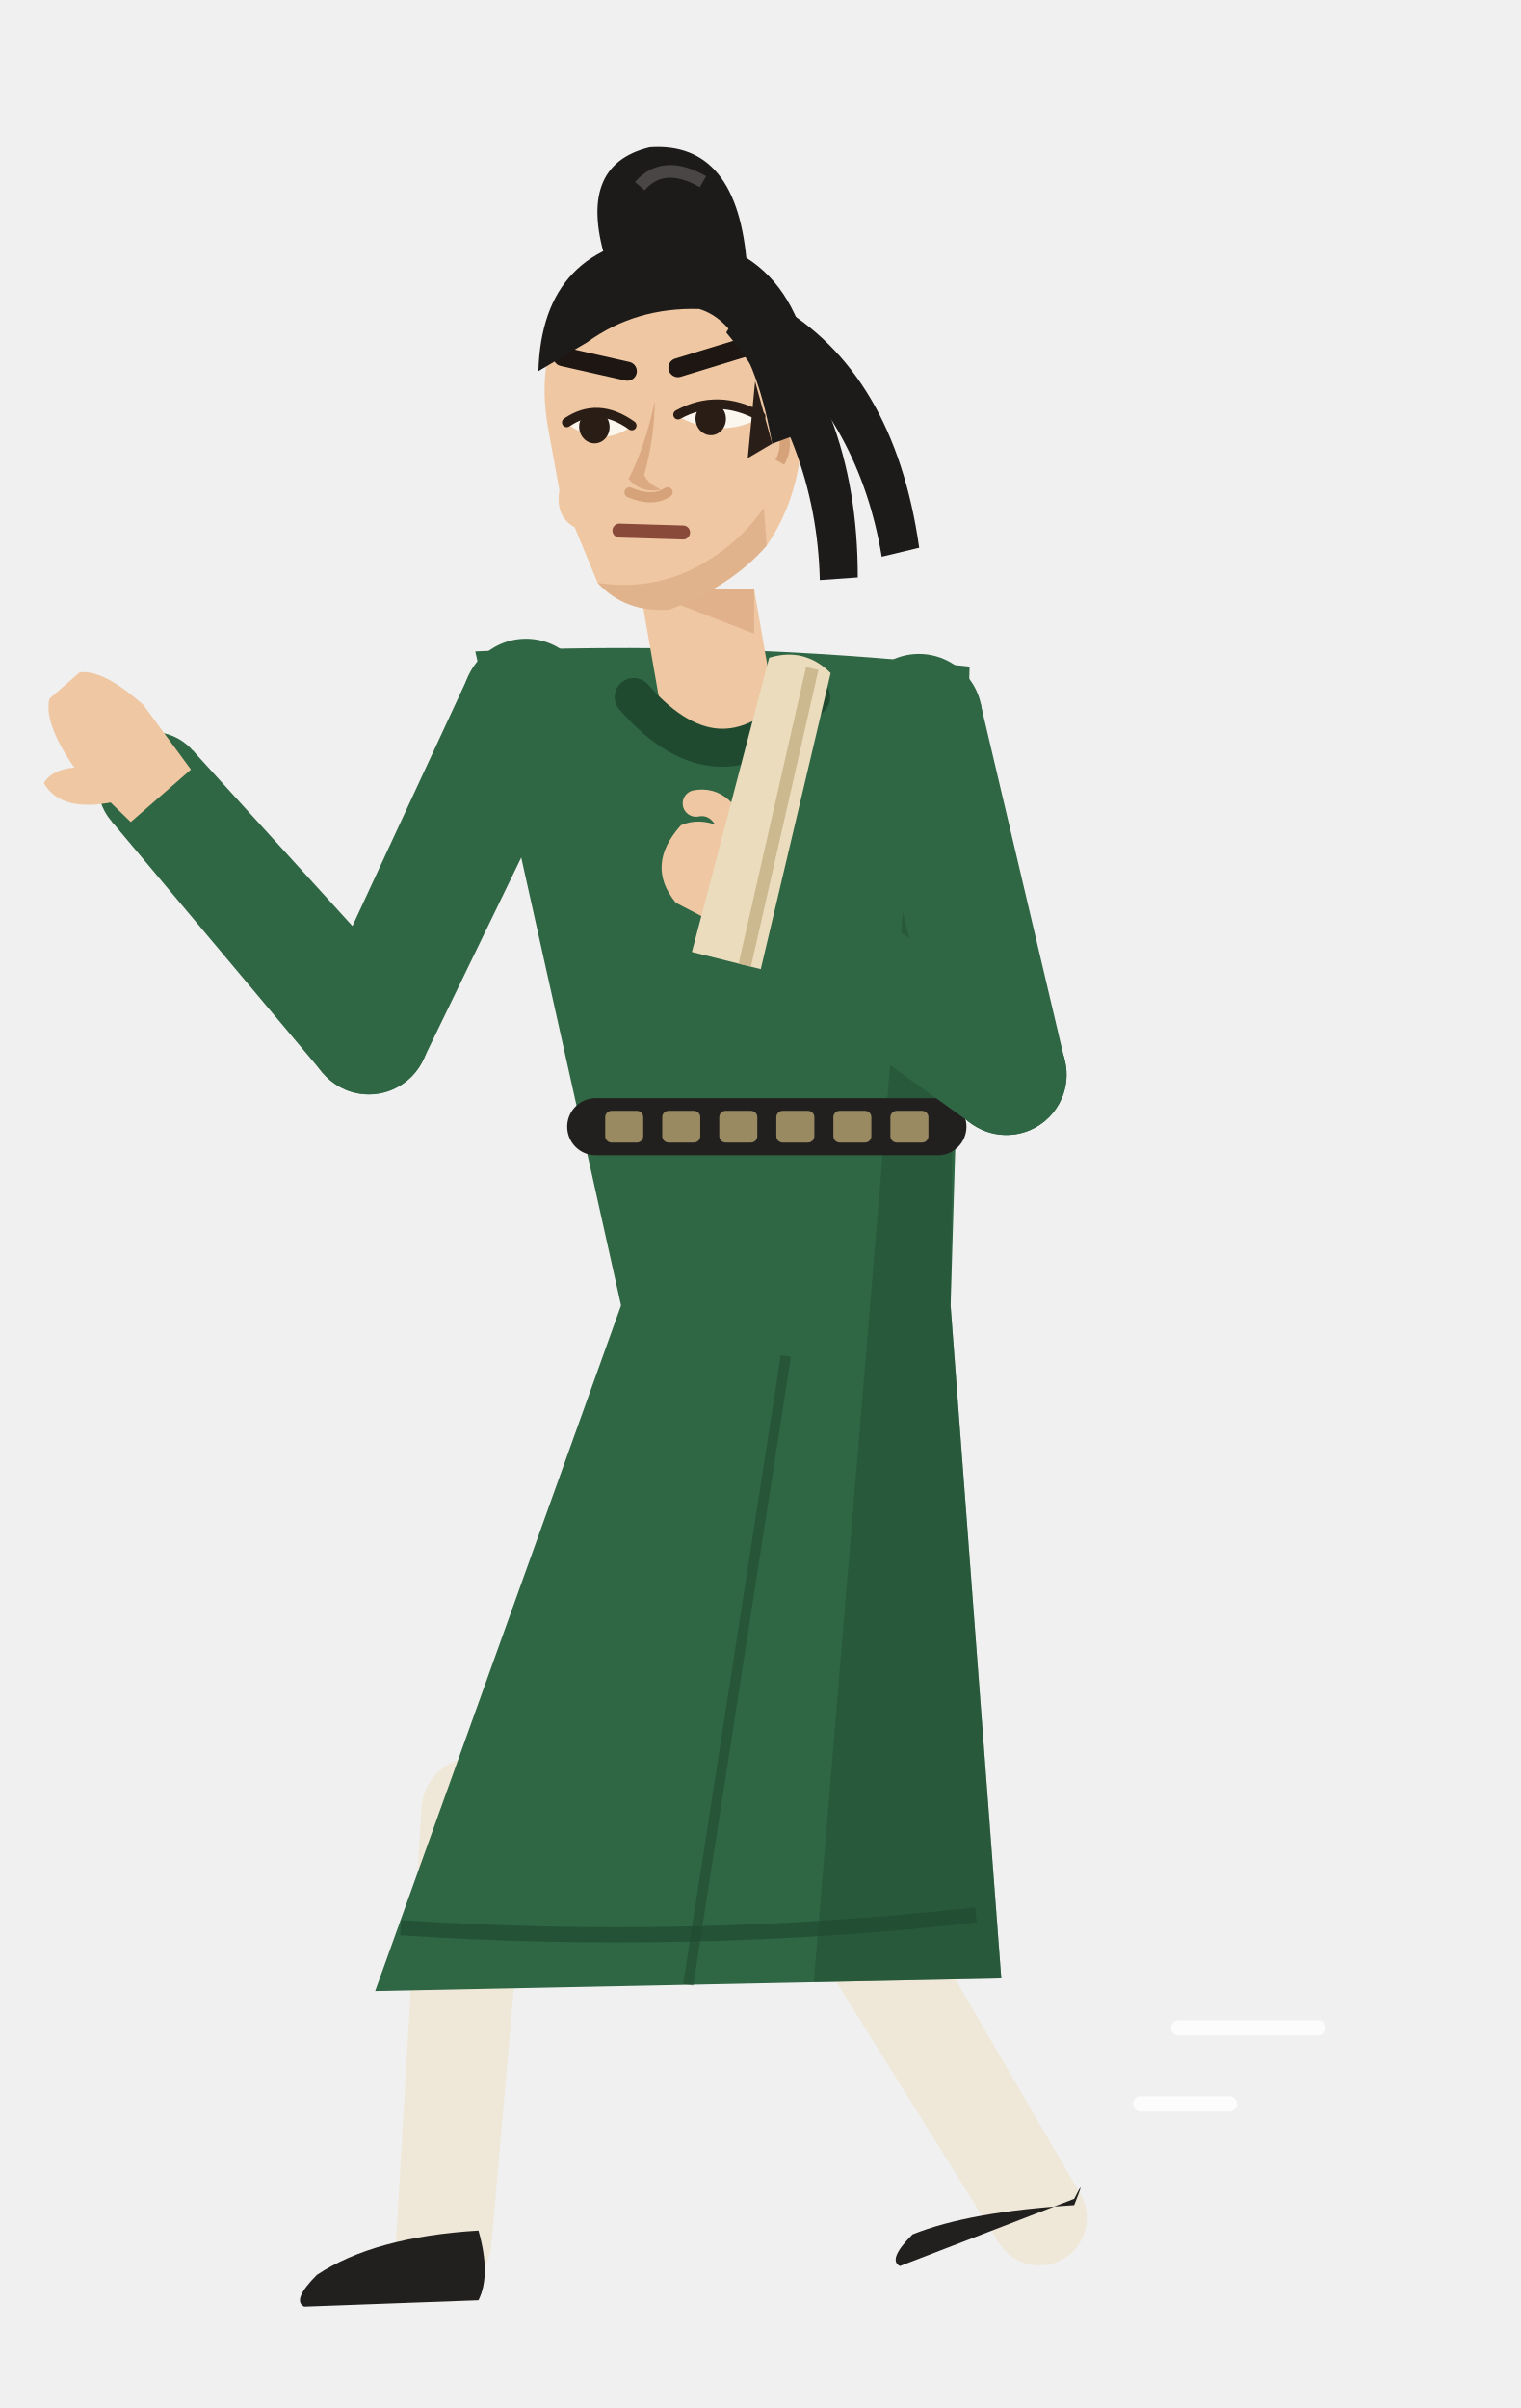
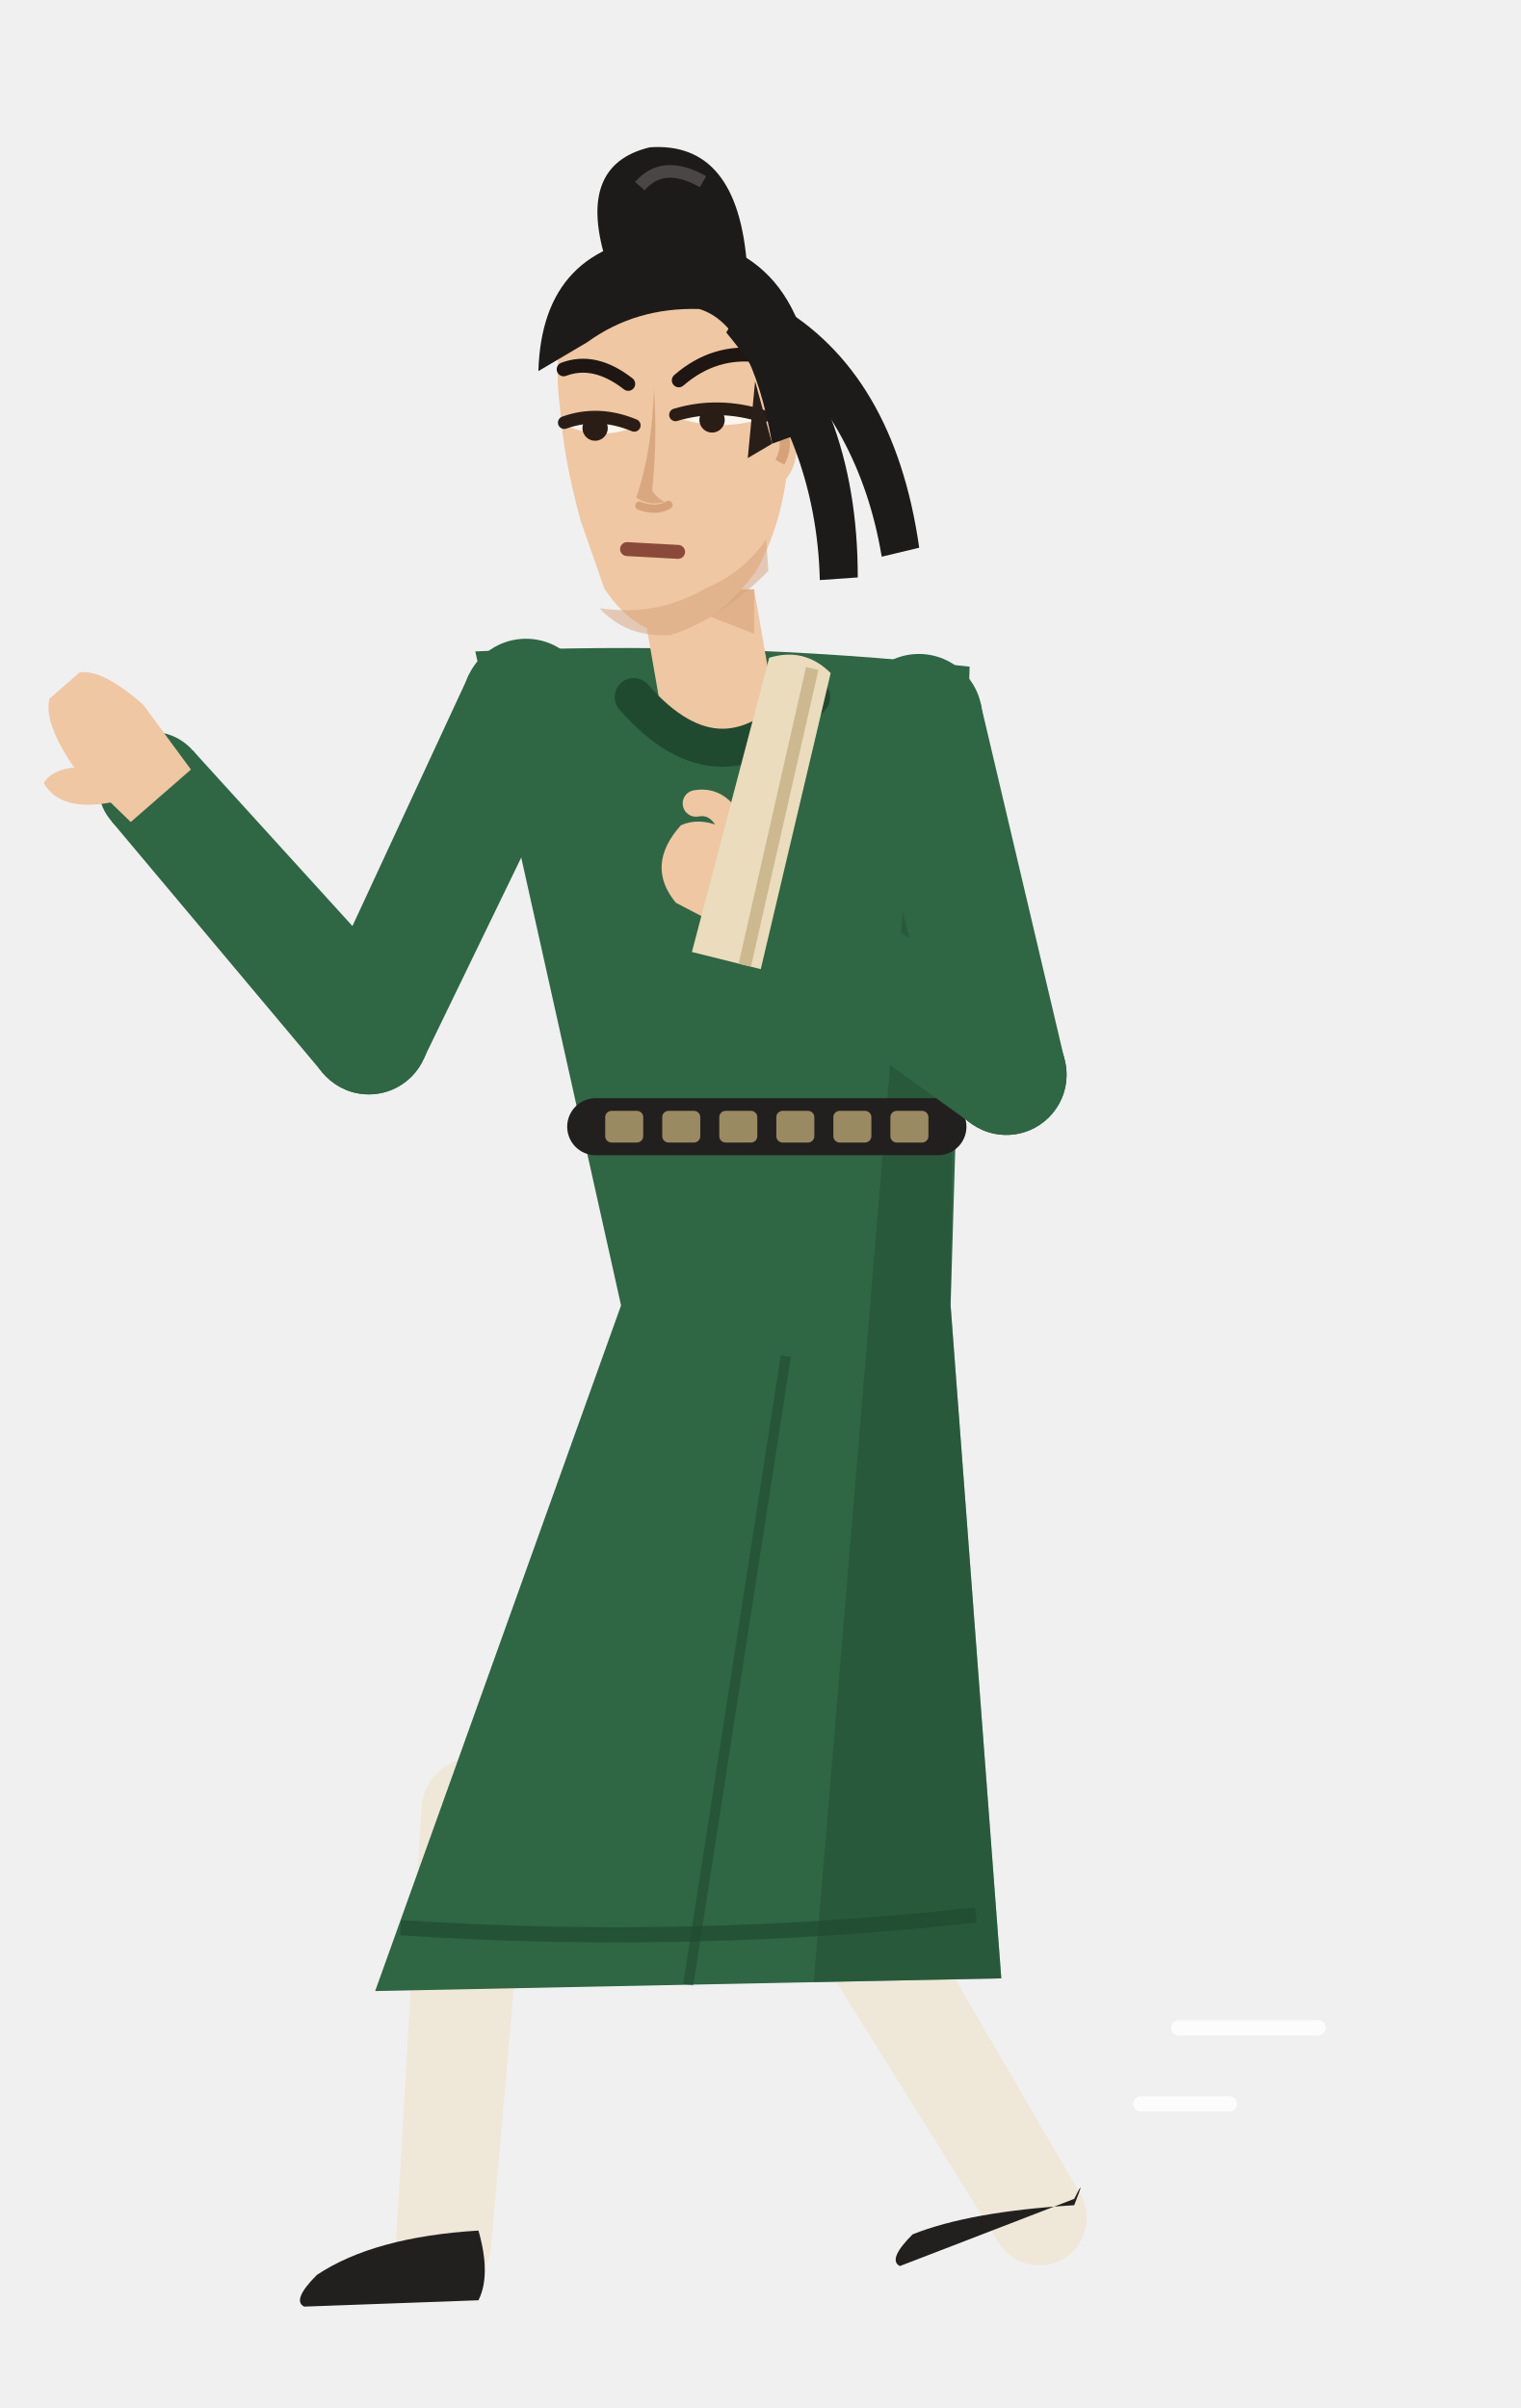
<svg xmlns="http://www.w3.org/2000/svg" width="240" height="380" viewBox="0 -20 240 380">
  <path d="M121.4 275.8 L157.6 333.9 L170.4 326.1 L136 267 Z" fill="#efe8d8" />
  <circle cx="128.7" cy="271.4" r="8.5" fill="#efe8d8" />
  <circle cx="164" cy="330" r="7.5" fill="#efe8d8" />
  <path d="M169.5 328 Q153 329 144 332.6 Q140 336.6 142 337.6 L169.5 327 Q171.5 323 169.5 328 Z" fill="#22201f" />
  <path d="M66.5 265.2 L62.5 333.5 L77.5 334.5 L83.5 266.4 Z" fill="#efe8d8" />
  <circle cx="75" cy="265.8" r="8.5" fill="#efe8d8" />
  <circle cx="70" cy="334" r="7.5" fill="#efe8d8" />
  <path d="M75.5 332 Q59 333 50 339 Q46 343 48 344 L75.5 343 Q77.5 339 75.5 332 Z" fill="#22201f" />
  <path d="M75 82.8 Q114 81 153 85.2 L150 186 L158 292.2 Q108.6 293.2 59.2 294.2 L98 186 Z" fill="#2f6644" />
  <path d="M144.4 100.7 L151 91.2 L150 186 L158 292.2 L128.4 292.8 Z" fill="#1f4a30" opacity=".45" />
  <path d="M124 194 L108.6 293.2" stroke="#1f4a30" stroke-width="1.6" opacity=".6" />
  <path d="M63.2 284.2 Q108.6 287.2 154 282.2" stroke="#1f4a30" stroke-width="2.4" fill="none" opacity=".7" />
  <path d="M94 157.8 L148 157.8" stroke="#22201f" stroke-width="9" stroke-linecap="round" />
  <rect x="95.5" y="155.3" width="6" height="5" rx="1" fill="#9a8a62" />
  <rect x="104.5" y="155.3" width="6" height="5" rx="1" fill="#9a8a62" />
  <rect x="113.5" y="155.3" width="6" height="5" rx="1" fill="#9a8a62" />
  <rect x="122.5" y="155.3" width="6" height="5" rx="1" fill="#9a8a62" />
  <rect x="131.5" y="155.3" width="6" height="5" rx="1" fill="#9a8a62" />
  <rect x="140.5" y="155.3" width="6" height="5" rx="1" fill="#9a8a62" />
  <path d="M105 96 L101 73 L119 73 L123 96 Z" fill="#efc7a2" />
  <path d="M101 73 L119 73 L119 80 Z" fill="#d6a27a" opacity=".6" />
  <path d="M100 90 Q114 106 128 90" stroke="#1f4a30" stroke-width="6" fill="none" stroke-linecap="round" />
  <g transform="translate(107.6 47) rotate(-4) scale(-1 1)">
-     <path d="M-19 -6 Q-20 10 -12 20 Q-6 26 4 29 Q11 29 15 24 L18 15 Q21 13 20 9 L21 0 Q23 -16 12 -24 Q2 -29 -10 -26 Q-19 -20 -19 -6 Z" fill="#efc7a2" />
-     <path d="M-12 20 Q-6 26 4 29 Q11 29 15 24 Q6 26 -2 22 Q-8 19 -12 14 Z" fill="#d6a27a" opacity=".55" />
-     <ellipse cx="-14" cy="3" rx="4.5" ry="7.5" fill="#efc7a2" />
+     <path d="M-17 -8 Q-18 12 -10 24 Q-3 32 4 33 Q10 32 14 25 L17 14 Q19 4 19 -4 Q20 -20 10 -26 Q0 -30 -9 -27 Q-17 -22 -17 -8 Z" fill="#efc7a2" />
+     <path d="M-12 24 Q-4 31 4 33 Q11 33 15 28 Q6 30 -2 26 Q-8 24 -12 19 Z" fill="#d6a27a" opacity=".5" />
+     <ellipse cx="-14" cy="3" rx="4" ry="7.5" fill="#efc7a2" />
    <path d="M-15 0 q-2 4 0 7" stroke="#d6a27a" stroke-width="1.6" fill="none" />
-     <path d="M4 -4 Q6 3 9 8 Q7 10.5 4 10 Q6 9 6.5 7.5 Q4.5 2 4 -4 Z" fill="#d6a27a" opacity=".8" />
-     <path d="M3 10.5 q2.5 1.4 6 -.4" stroke="#d6a27a" stroke-width="1.6" fill="none" stroke-linecap="round" />
-     <path d="M-12 0 Q-6 -4 0 -1 Q-6 2.5 -12 0 Z" fill="#fbf6ee" />
-     <ellipse cx="-4.6" cy="-.6" rx="2.4" ry="2.6" fill="#2a1d16" />
-     <path d="M-12.5 -.4 Q-6 -4.6 0.5 -1.6" stroke="#2a1d16" stroke-width="1.5" fill="none" stroke-linecap="round" />
-     <path d="M8.4 0 Q13 -4 17.6 -1 Q13 2.5 8.4 0 Z" fill="#fbf6ee" />
-     <ellipse cx="13.8" cy="-.6" rx="2.4" ry="2.6" fill="#2a1d16" />
-     <path d="M7.9 -.4 Q13 -4.6 18.1 -1.6" stroke="#2a1d16" stroke-width="1.5" fill="none" stroke-linecap="round" />
-     <path d="M-13 -12 L0 -9" stroke="#1d1612" stroke-width="3" stroke-linecap="round" />
-     <path d="M8 -9 L18 -12" stroke="#1d1612" stroke-width="3" stroke-linecap="round" />
-     <path d="M1 17 L11 16" stroke="#8a4a3a" stroke-width="2.2" stroke-linecap="round" />
+     <path d="M4 -6 Q5 4 8 11 Q6 12.5 3.6 12 Q5 11 5.4 10 Q4 2 4 -6 Z" fill="#d6a27a" opacity=".85" />
+     <path d="M3 12.5 q2 1 4.6 -.2" stroke="#d6a27a" stroke-width="1.3" fill="none" stroke-linecap="round" />
+     <path d="M-12.4 0 Q-6 -3 0.4 -1 Q-6 1.5 -12.4 0 Z" fill="#fbf6ee" />
+     <ellipse cx="-4.8" cy="-0.4" rx="2" ry="2" fill="#2a1d16" />
+     <path d="M-12.9 -.4 Q-6 -3.15 0.9 -1.6" stroke="#2a1d16" stroke-width="2" fill="none" stroke-linecap="round" />
+     <path d="M8.008 0 Q13 -3 17.992 -1 Q13 1.5 8.008 0 Z" fill="#fbf6ee" />
+     <ellipse cx="13.7" cy="-0.4" rx="2" ry="2" fill="#2a1d16" />
+     <path d="M7.508 -.4 Q13 -3.15 18.492 -1.6" stroke="#2a1d16" stroke-width="2" fill="none" stroke-linecap="round" />
+     <path d="M-13 -10 Q-6 -11.5 0 -7" stroke="#1d1612" stroke-width="2.2" fill="none" stroke-linecap="round" />
+     <path d="M8 -7 Q13 -11.5 18 -10" stroke="#1d1612" stroke-width="2.2" fill="none" stroke-linecap="round" />
+     <path d="M2 20 L10 19" stroke="#8a4a3a" stroke-width="2.2" stroke-linecap="round" />
    <path d="M-16 -18 Q-34 -6 -36 22 L-30 23 Q-28 2 -14 -12 Z" fill="#1d1a1a" />
    <path d="M-12 -20 Q-28 -2 -26 26 L-20 26 Q-21 4 -8 -14 Z" fill="#1d1a1a" />
    <path d="M-21 2 Q-23 -27 0 -30 Q20 -30 22 -10 Q18 -12 14 -14 Q6 -19 -4 -18 Q-12 -15 -14 4 Z" fill="#1d1a1a" />
    <path d="M-12 -24 Q-12 -44 2 -44 Q14 -42 10 -26 Z" fill="#1d1a1a" />
    <path d="M-6 -38 q6 -4 10 0" stroke="#4a4646" stroke-width="2" fill="none" />
    <path d="M-14 4 L-12 -6 L-10 6 Z" fill="#2a1e18" />
  </g>
  <path d="M135.3 95.6 L149.5 151.8 L168 147.3 L154.7 90.9 Z" fill="#2f6644" />
  <circle cx="145" cy="93.2" r="10" fill="#2f6644" />
  <circle cx="158.8" cy="149.6" r="9.5" fill="#2f6644" />
  <path d="M164.2 141.8 L120.8 113 L111.2 127 L153.4 157.4 Z" fill="#2f6644" />
  <circle cx="158.8" cy="149.6" r="9.5" fill="#2f6644" />
  <circle cx="116" cy="120" r="8.5" fill="#2f6644" />
  <g transform="translate(116 120) rotate(-145.3) scale(1.05 -1.05)">
    <path d="M-2 -6 Q9 -8 12 -3 Q13 5 6 7 L-2 6 Z" fill="#efc7a2" />
    <path d="M4 -6 Q9 -10 12 -7" stroke="#efc7a2" stroke-width="4" stroke-linecap="round" fill="none" />
  </g>
  <g transform="translate(118 118) rotate(14)">
    <path d="M-5 -34 Q0 -37 5 -34 L5.6 14 L-5.6 14 Z" fill="#eadcbc" />
    <path d="M2 -34 L3 14" stroke="#cdb990" stroke-width="2" />
  </g>
  <path d="M74 86.5 L49.6 139.1 L66.8 147.2 L92.1 95 Z" fill="#2f6644" />
  <circle cx="83" cy="90.8" r="10" fill="#2f6644" />
  <circle cx="58.2" cy="143.2" r="9.5" fill="#2f6644" />
  <path d="M65.4 136.9 L30.4 98.4 L17.6 109.6 L51 149.4 Z" fill="#2f6644" />
  <circle cx="58.2" cy="143.2" r="9.5" fill="#2f6644" />
  <circle cx="24" cy="104" r="8.5" fill="#2f6644" />
  <g transform="translate(24 104) rotate(-131.1) scale(1.05 1.05)">
    <path d="M-2 -6 L10 -7 Q18 -6 20 -3 L20 3 Q18 6 10 7 L-2 6 Z" fill="#efc7a2" />
    <path d="M2 -6 Q6 -13 11 -12 Q12 -9 8 -5 Z" fill="#efc7a2" />
  </g>
  <path d="M186 300 h22" stroke="#ffffff" stroke-width="2.4" stroke-linecap="round" opacity=".8" />
  <path d="M180 312 h14" stroke="#ffffff" stroke-width="2.4" stroke-linecap="round" opacity=".8" />
</svg>
